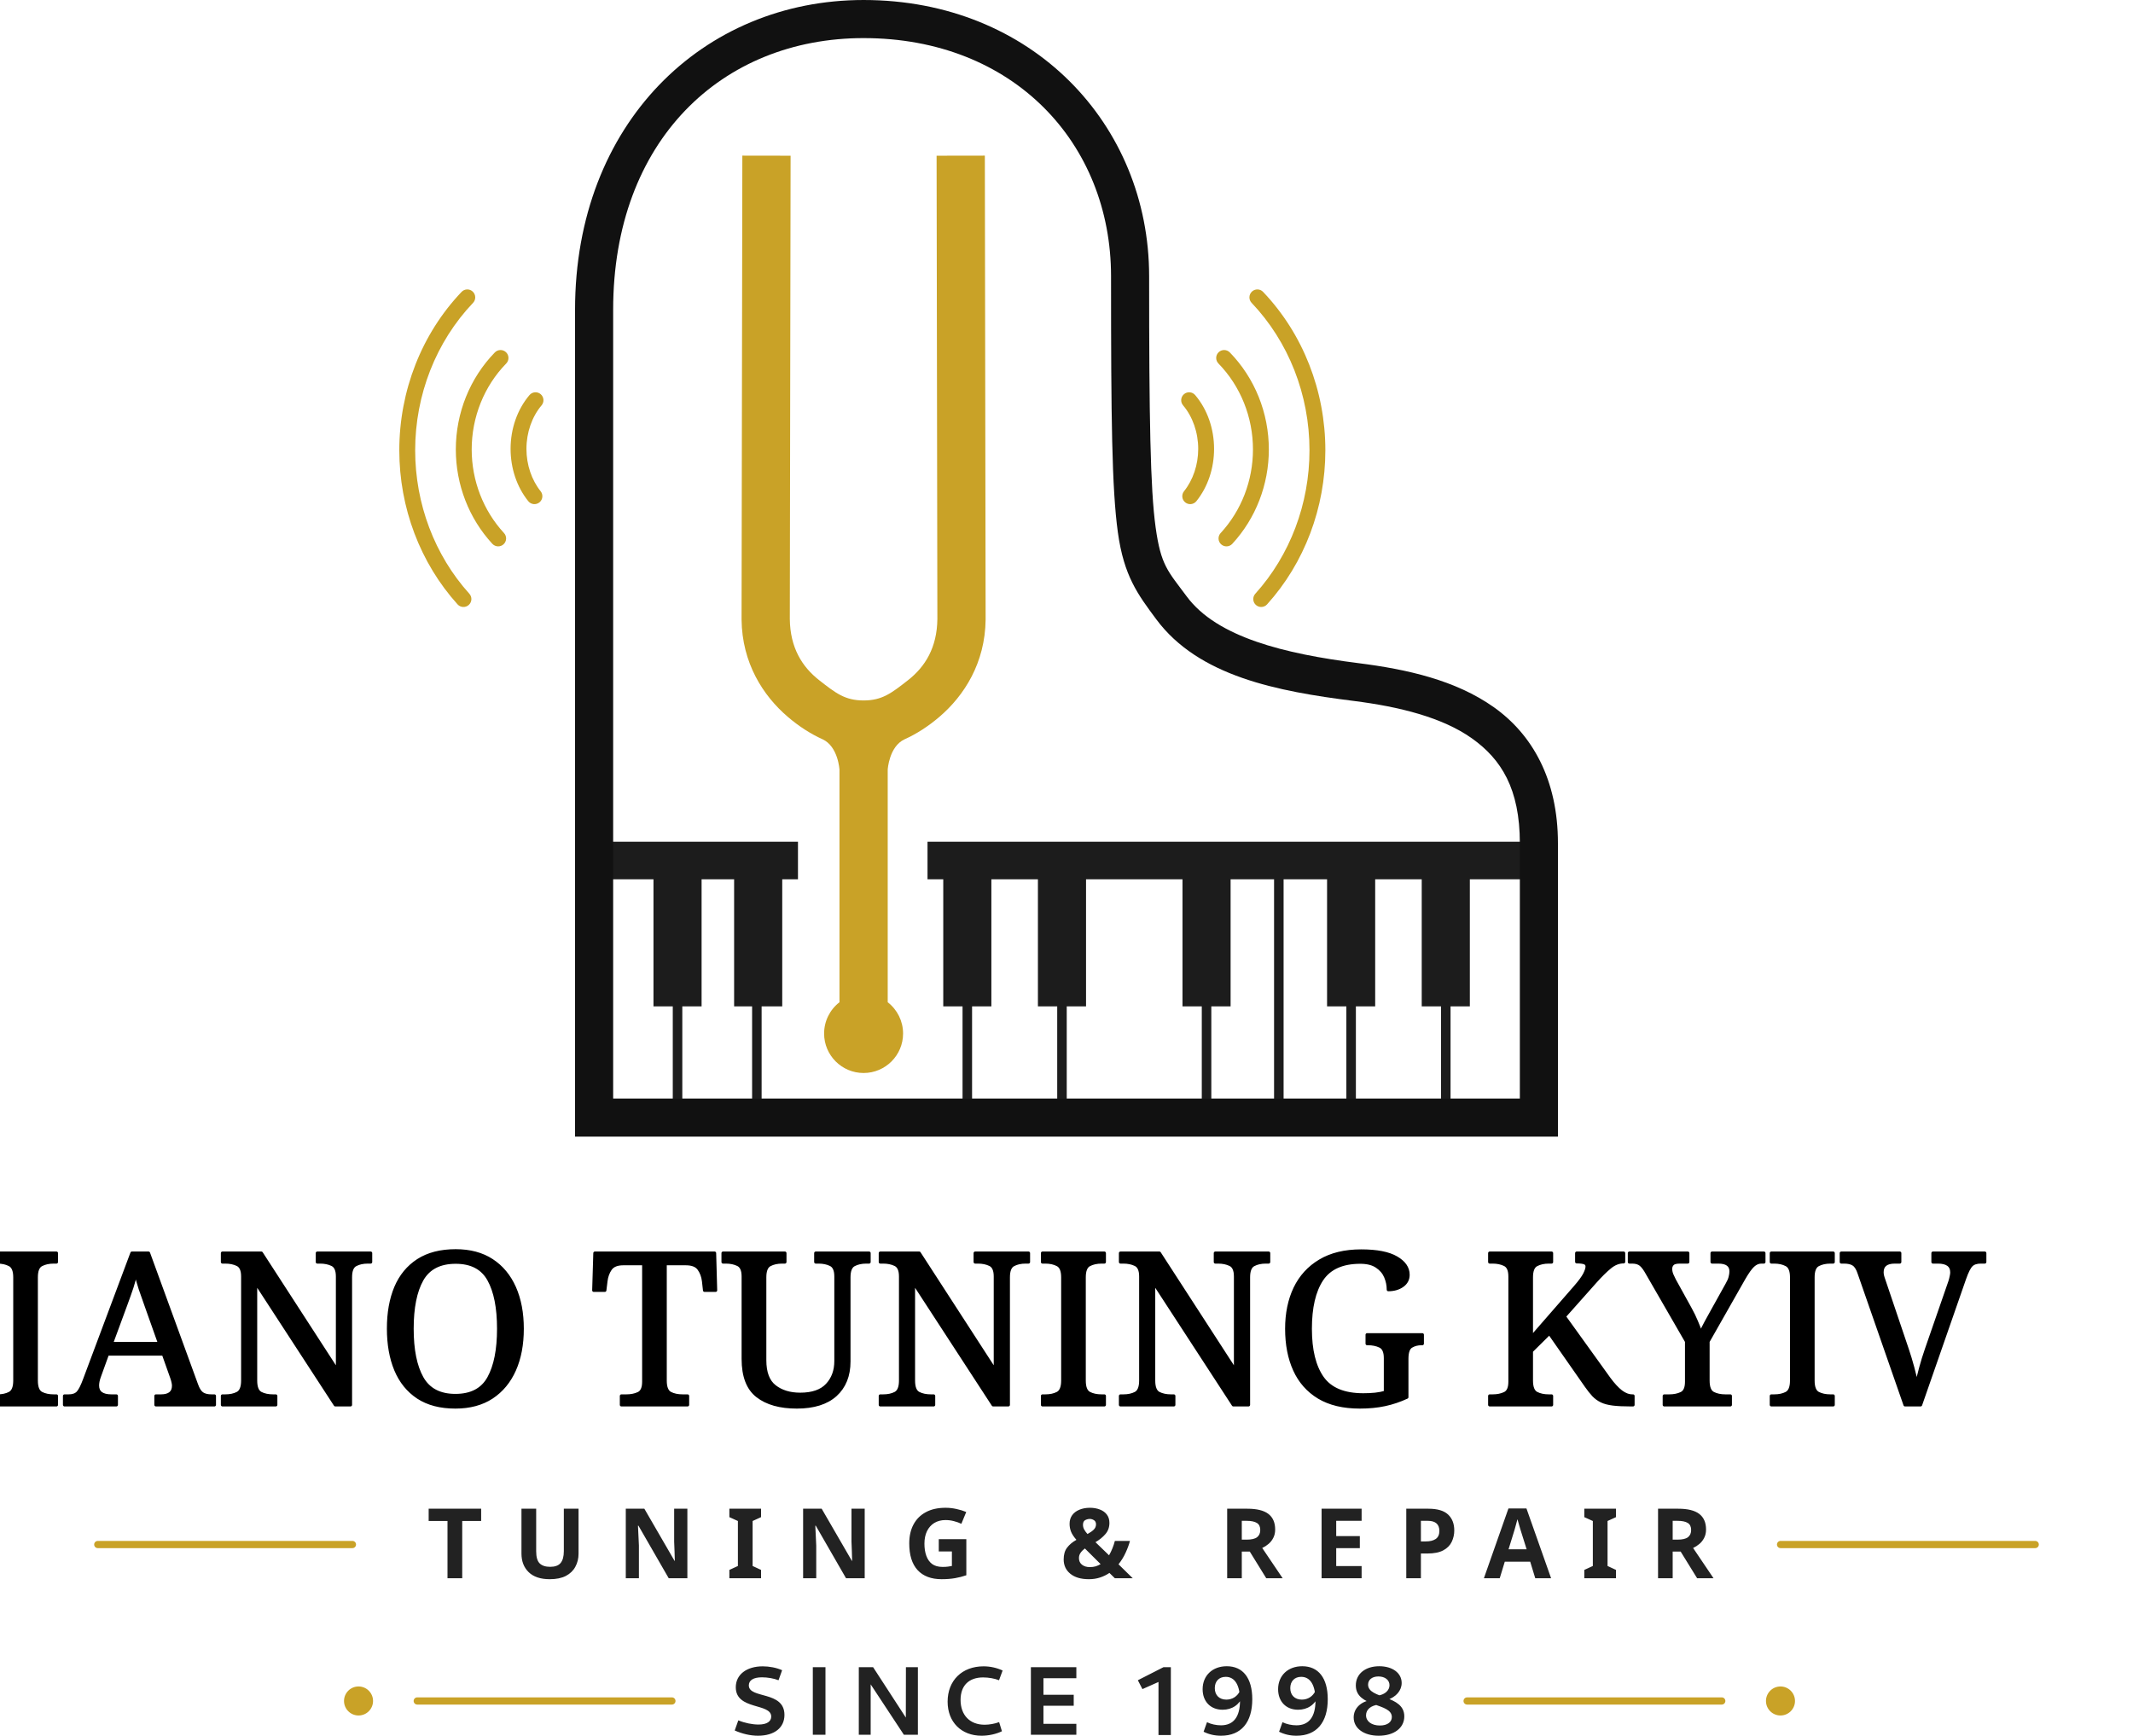
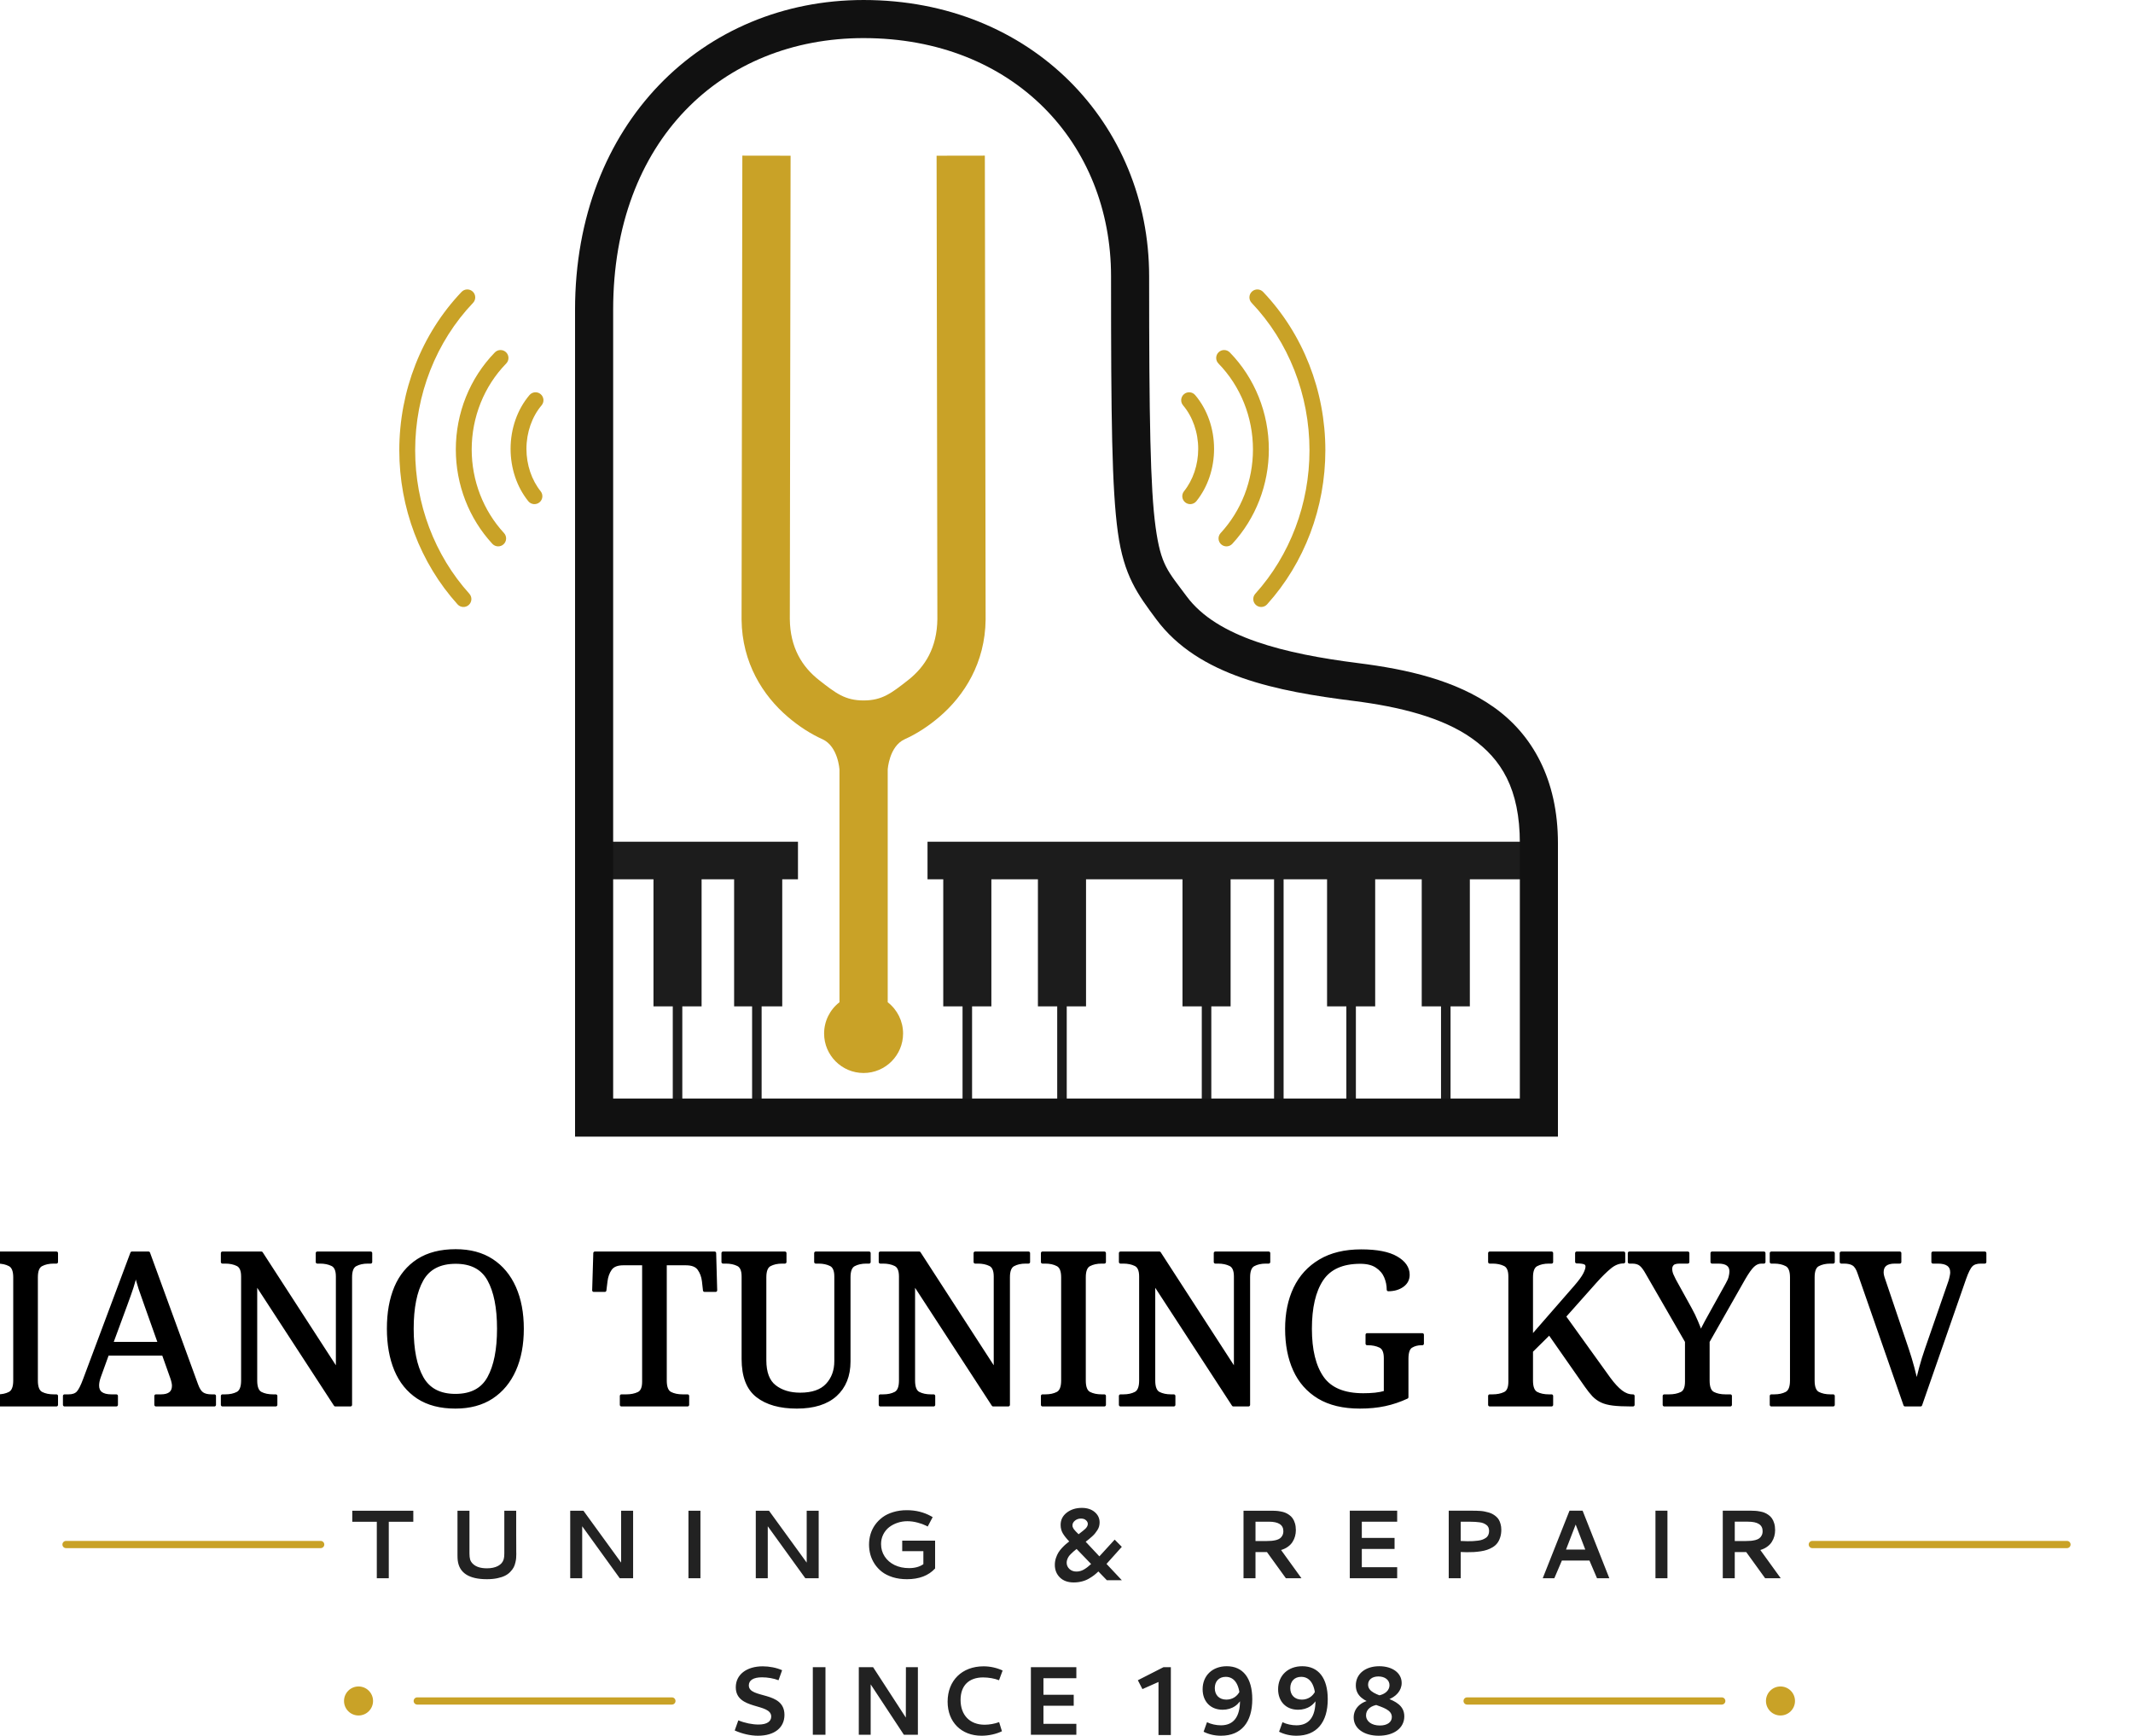
<svg xmlns="http://www.w3.org/2000/svg" width="355.555mm" height="289.365mm" viewBox="0 0 355.555 289.365" version="1.1" id="svg1" xml:space="preserve">
  <defs id="defs1" />
  <g id="layer1" transform="translate(57.89257,37.93945)">
    <path id="path10-0" style="fill:none;stroke:#f8f5ef;stroke-width:8.043;stroke-dasharray:none;stroke-opacity:1" d="m -291.136,129.214 7.9e-4,77.294 c -7.9e-4,11.834 -11.181,17.726 -16.32,17.726 -5.139,0 -16.192,-5.716 -16.32,-17.726 l 0.128,-77.294" />
    <path id="path13" style="fill:#c9a227;stroke:none;stroke-width:0.238;stroke-dasharray:none;fill-opacity:1" d="m 92.644,134.365 c -1e-5,-2.04 -0.946,-3.965 -2.561,-5.212 V 90.367 c 0,0 0.219,-3.843 2.802,-5.049 1.969,-0.884 3.938,-2.14 5.832,-3.763 4.121,-3.529 7.609,-8.974 7.686,-16.206 v -0.025 l -0.129,-77.318 -8.043,0.013 0.129,77.244 c -0.051,4.779 -2.055,7.971 -4.875,10.182 -2.792,2.19 -4.34,3.393 -7.423,3.393 -3.083,-2e-6 -4.631,-1.202 -7.423,-3.393 -2.82,-2.212 -4.824,-5.404 -4.875,-10.182 l 0.129,-77.244 -8.043,-0.013 -0.129,77.318 v 0.025 c 0.077,7.232 3.565,12.676 7.686,16.206 1.894,1.622 3.863,2.879 5.832,3.763 2.583,1.206 2.802,5.049 2.802,5.049 V 129.153 c -1.615,1.246 -2.561,3.171 -2.561,5.212 -1.1e-5,3.636 2.947,6.583 6.582,6.583 3.635,-1.9e-4 6.582,-2.947 6.582,-6.583 z" />
    <g id="g23" transform="translate(-16.58594)">
      <path id="path19" style="baseline-shift:baseline;display:inline;overflow:visible;vector-effect:none;fill:#1c1c1c;fill-opacity:1;enable-background:accumulate;stop-color:#000000" d="M 171.071,104.221 V 146.158 h 1.588 V 104.221 Z M 70.84,126.068 V 146.158 h 1.588 v -20.09 z m 13.223,0 V 146.158 h 1.587 v -20.09 z m 35.08,0 V 146.158 h 1.588 v -20.09 z m 15.78,0 V 146.158 h 1.588 v -20.09 z m 24.099,0 V 146.158 h 1.588 v -20.09 z m 24.099,0 V 146.158 h 1.588 v -20.09 z m 15.78,0 V 146.158 h 1.588 v -20.09 z" />
      <path id="rect13" style="opacity:1;fill:#1c1c1c;fill-opacity:1;stroke:none;stroke-width:7.006;stroke-dasharray:none" d="m 59.71,102.392 v 6.262 h 7.914 v 21.185 h 8.02 v -21.185 h 5.422 v 21.185 h 8.02 v -21.185 h 2.623 v -6.262 z" />
      <path id="rect13-0-8" style="opacity:1;fill:#1c1c1c;fill-opacity:1;stroke:none;stroke-width:7.095;stroke-dasharray:none" d="m 102.392,-113.304 h 6.262 v -2.623 h 21.185 v -8.02 h -21.185 v -7.76 h 21.185 v -8.02 h -21.185 v -16.079 h 21.185 v -8.02 h -21.185 v -16.079 h 21.185 v -8.02 h -21.185 v -7.76 h 21.185 v -8.02 h -21.185 v -11.511 h -6.262 z" transform="rotate(90)" />
    </g>
    <path style="baseline-shift:baseline;display:inline;overflow:visible;opacity:1;vector-effect:none;fill:#111111;enable-background:accumulate;stop-color:#000000;stop-opacity:1;fill-opacity:1" d="m 86.062,-37.939 c -26.763,-2e-6 -48.098,20.584 -48.098,51.639 V 151.557 h 163.84 v -48.91 c 0,-10.654 -4.296,-18.157 -10.688,-22.684 -6.391,-4.526 -14.502,-6.326 -22.584,-7.346 -12.311,-1.553 -23.559,-4.314 -28.598,-11.107 -3.174,-4.28 -4.313,-5.16 -5.197,-11.566 -0.884,-6.406 -1.078,-18.141 -1.078,-41.832 0,-25.355 -19.555,-46.051 -47.598,-46.051 z m 0,6.352 c 24.991,-2e-6 41.248,17.535 41.248,39.699 0,23.72 0.132,35.419 1.137,42.699 1.005,7.28 3.316,10.338 6.389,14.48 7.081,9.547 20.234,12.027 32.902,13.625 7.647,0.965 14.786,2.744 19.709,6.23 4.923,3.487 8.008,8.431 8.008,17.5 v 42.561 H 44.316 V 13.699 c -1e-6,-28.236 18.147,-45.287 41.746,-45.287 z" id="rect1" />
    <path id="path18-8" style="baseline-shift:baseline;display:inline;overflow:visible;vector-effect:none;fill:#c9a227;stroke-linecap:round;stroke-linejoin:round;enable-background:accumulate;stop-color:#000000;fill-opacity:1" d="m 1.872,243.224 a 2.419,2.419 0 0 0 -2.419,2.419 2.419,2.419 0 0 0 2.419,2.419 2.419,2.419 0 0 0 2.419,-2.419 2.419,2.419 0 0 0 -2.419,-2.419 z m 237.028,0 a 2.419,2.419 0 0 0 -2.419,2.419 2.419,2.419 0 0 0 2.419,2.419 2.419,2.419 0 0 0 2.419,-2.419 2.419,2.419 0 0 0 -2.419,-2.419 z M 11.661,245.042 a 0.6,0.6 0 0 0 -0.602,0.6 0.6,0.6 0 0 0 0.602,0.602 H 54.11 a 0.6,0.6 0 0 0 0.6,-0.602 0.6,0.6 0 0 0 -0.6,-0.6 z m 175.001,0 a 0.6,0.6 0 0 0 -0.599,0.6 0.6,0.6 0 0 0 0.599,0.602 h 42.449 a 0.6,0.6 0 0 0 0.602,-0.602 0.6,0.6 0 0 0 -0.602,-0.6 z" />
    <path id="path5" style="baseline-shift:baseline;display:inline;overflow:visible;opacity:1;vector-effect:none;fill:#c9a227;stroke-linecap:round;stroke-linejoin:round;enable-background:accumulate;stop-color:#000000;stop-opacity:1;fill-opacity:1" d="M 19.971,10.315 A 1.323,1.323 0 0 0 19.045,10.726 C 12.396,17.708 8.668,27.215 8.668,37.13 c -3e-6,9.567 3.47,18.768 9.711,25.688 a 1.323,1.323 0 0 0 1.869,0.098 1.323,1.323 0 0 0 0.096,-1.869 c -5.786,-6.415 -9.031,-14.989 -9.031,-23.916 2.12e-4,-9.251 3.486,-18.109 9.648,-24.58 A 1.323,1.323 0 0 0 20.914,10.679 1.323,1.323 0 0 0 19.971,10.315 Z m 5.556,10.102 a 1.323,1.323 0 0 0 -0.932,0.398 c -4.169,4.278 -6.506,10.103 -6.506,16.176 -2e-6,5.86 2.177,11.496 6.09,15.734 a 1.323,1.323 0 0 0 1.869,0.076 1.323,1.323 0 0 0 0.074,-1.871 c -3.451,-3.739 -5.387,-8.735 -5.387,-13.939 1.27e-4,-5.393 2.078,-10.557 5.754,-14.328 a 1.323,1.323 0 0 0 -0.023,-1.871 1.323,1.323 0 0 0 -0.939,-0.375 z m 6.706,7.358 a 1.323,1.323 0 0 0 -1.865,0.152 c -2.041,2.406 -3.15,5.622 -3.15,8.967 -10e-7,3.228 1.034,6.339 2.947,8.721 a 1.323,1.323 0 0 0 1.859,0.203 1.323,1.323 0 0 0 0.203,-1.859 c -1.495,-1.861 -2.365,-4.407 -2.365,-7.064 5.6e-5,-2.754 0.934,-5.382 2.523,-7.256 a 1.323,1.323 0 0 0 -0.152,-1.863 z" />
-     <g id="g5">
-       <path style="baseline-shift:baseline;display:inline;overflow:visible;vector-effect:none;fill:#c9a227;stroke-linecap:round;stroke-linejoin:round;enable-background:accumulate;stop-color:#000000;fill-opacity:1" d="m -41.594,218.959 a 0.6,0.6 0 0 0 -0.602,0.6 0.6,0.6 0 0 0 0.602,0.602 H 0.855 a 0.6,0.6 0 0 0 0.6,-0.602 0.6,0.6 0 0 0 -0.6,-0.6 z" id="path18" />
-       <path style="baseline-shift:baseline;display:inline;overflow:visible;vector-effect:none;fill:#c9a227;stroke-linecap:round;stroke-linejoin:round;enable-background:accumulate;stop-color:#000000;fill-opacity:1" d="m 238.916,218.959 a 0.6,0.6 0 0 0 -0.602,0.6 0.6,0.6 0 0 0 0.602,0.602 h 42.449 a 0.6,0.6 0 0 0 0.6,-0.602 0.6,0.6 0 0 0 -0.6,-0.6 z" id="path16" />
+     <g id="g1" transform="translate(5.291677)">
+       <path style="baseline-shift:baseline;display:inline;overflow:visible;vector-effect:none;fill:#c9a227;fill-opacity:1;stroke-linecap:round;stroke-linejoin:round;enable-background:accumulate;stop-color:#000000" d="m -52.177,218.959 a 0.6,0.6 0 0 0 -0.602,0.6 0.6,0.6 0 0 0 0.602,0.602 h 42.449 a 0.6,0.6 0 0 0 0.6,-0.602 0.6,0.6 0 0 0 -0.6,-0.6 z" id="path18" />
+       <path style="baseline-shift:baseline;display:inline;overflow:visible;vector-effect:none;fill:#c9a227;fill-opacity:1;stroke-linecap:round;stroke-linejoin:round;enable-background:accumulate;stop-color:#000000" d="m 238.916,218.959 a 0.6,0.6 0 0 0 -0.602,0.6 0.6,0.6 0 0 0 0.602,0.602 h 42.449 a 0.6,0.6 0 0 0 0.6,-0.602 0.6,0.6 0 0 0 -0.6,-0.6 z" id="path16" />
    </g>
    <path style="opacity:0.74;fill:none;stroke:#aad400;stroke-width:2.646;stroke-linecap:round;stroke-linejoin:round;stroke-dasharray:none" d="m -323.465,113.21 c -1.815,2.14 -2.837,5.062 -2.837,8.111 0,2.942 0.952,5.77 2.656,7.892" id="path21" />
    <path style="opacity:0.74;fill:none;stroke:#aad400;stroke-width:2.646;stroke-linecap:round;stroke-linejoin:round;stroke-dasharray:none" d="m -328.948,106.167 c -3.922,4.024 -6.131,9.518 -6.131,15.251 0,5.532 2.057,10.85 5.739,14.838" id="path22" />
    <path style="opacity:0.74;fill:none;stroke:#aad400;stroke-width:2.646;stroke-linecap:round;stroke-linejoin:round;stroke-dasharray:none" d="m -334.839,95.719 c -6.406,6.727 -10.012,15.909 -10.012,25.492 0,9.247 3.358,18.135 9.372,24.802" id="path23" />
    <path id="path24" style="baseline-shift:baseline;display:inline;overflow:visible;opacity:1;vector-effect:none;fill:#c9a227;stroke-linecap:round;stroke-linejoin:round;enable-background:accumulate;stop-color:#000000;stop-opacity:1;fill-opacity:1" d="m 151.731,10.315 a 1.323,1.323 0 0 1 0.926,0.41 c 6.649,6.983 10.377,16.489 10.377,26.404 0,9.567 -3.47,18.768 -9.711,25.688 a 1.323,1.323 0 0 1 -1.869,0.098 1.323,1.323 0 0 1 -0.096,-1.869 c 5.786,-6.415 9.031,-14.989 9.031,-23.916 -2.1e-4,-9.251 -3.486,-18.109 -9.648,-24.58 a 1.323,1.323 0 0 1 0.047,-1.871 1.323,1.323 0 0 1 0.943,-0.363 z m -5.556,10.102 a 1.323,1.323 0 0 1 0.932,0.398 c 4.169,4.278 6.506,10.103 6.506,16.176 1e-5,5.86 -2.177,11.496 -6.09,15.734 a 1.323,1.323 0 0 1 -1.869,0.076 1.323,1.323 0 0 1 -0.074,-1.871 c 3.451,-3.739 5.387,-8.735 5.387,-13.939 -1.3e-4,-5.393 -2.078,-10.557 -5.754,-14.328 a 1.323,1.323 0 0 1 0.023,-1.871 1.323,1.323 0 0 1 0.939,-0.375 z m -6.706,7.358 a 1.323,1.323 0 0 1 1.865,0.152 c 2.041,2.406 3.15,5.622 3.15,8.967 0,3.228 -1.034,6.339 -2.947,8.721 a 1.323,1.323 0 0 1 -1.859,0.203 1.323,1.323 0 0 1 -0.203,-1.859 c 1.495,-1.861 2.365,-4.407 2.365,-7.064 -6e-5,-2.754 -0.934,-5.382 -2.523,-7.256 a 1.323,1.323 0 0 1 0.152,-1.863 z" />
    <text xml:space="preserve" style="font-size:16.933px;line-height:1.1;font-family:'Antykwa Torunska Condensed';-inkscape-font-specification:'Antykwa Torunska Condensed, ';text-align:center;letter-spacing:0px;word-spacing:0px;writing-mode:lr-tb;direction:ltr;text-anchor:middle;fill:#eef4d7;stroke-width:0.659;stroke-linecap:round;stroke-linejoin:round" x="-300.723" y="31.988" id="text1">
      <tspan id="tspan1" style="fill:#ff0000;stroke-width:0.659" x="-300.723" y="31.988">P</tspan>
    </text>
    <text xml:space="preserve" style="font-size:35.432px;line-height:1.1;font-family:'Antykwa Torunska Condensed';-inkscape-font-specification:'Antykwa Torunska Condensed, ';text-align:center;letter-spacing:0px;word-spacing:0px;writing-mode:lr-tb;direction:ltr;text-anchor:middle;fill:#000000;stroke-width:0.529;stroke-linecap:round;stroke-linejoin:round;stroke-dasharray:none;stroke:#000000" x="118.734" y="196.274" id="text3">
      <tspan id="tspan3" style="font-style:normal;font-variant:normal;font-weight:normal;font-stretch:normal;font-family:Georgia;-inkscape-font-specification:Georgia;opacity:1;fill:#000000;stroke:#000000;stroke-width:0.529;stroke-dasharray:none" x="118.734" y="196.274">PIANO TUNING KYIV</tspan>
    </text>
-     <text xml:space="preserve" style="font-style:normal;font-variant:normal;font-weight:normal;font-stretch:normal;font-size:16.228px;line-height:1.1;font-family:Georgia;-inkscape-font-specification:Georgia;text-align:start;letter-spacing:5.027px;word-spacing:3.175px;writing-mode:lr-tb;direction:ltr;text-anchor:start;opacity:1;fill:#222222;stroke:none;stroke-width:0.738;stroke-linecap:round;stroke-linejoin:round;stroke-dasharray:none;fill-opacity:1" x="13.234" y="225.183" id="text4">
-       <tspan id="tspan4" style="font-style:normal;font-variant:normal;font-weight:bold;font-stretch:normal;font-size:16.228px;font-family:Cantarell;-inkscape-font-specification:'Cantarell Bold';letter-spacing:5.027px;word-spacing:3.175px;stroke-width:0.738;fill:#222222;fill-opacity:1" x="13.234" y="225.183">TUNING &amp; REPAIR</tspan>
-     </text>
+     <path style="font-weight:bold;font-size:16.228px;line-height:1.1;font-family:Cantarell;-inkscape-font-specification:'Cantarell Bold';letter-spacing:5.027px;word-spacing:3.175px;fill:#222222;stroke-width:0.738;stroke-linecap:round;stroke-linejoin:round" d="M 0.829,213.923 H 11.003 v 1.838 H 6.914 v 9.421 H 4.918 v -9.421 H 0.829 Z M 23.272,225.341 q -4.485,0 -4.865,-3.138 -0.04,-0.341 -0.04,-0.864 v -0.103 -7.314 h 1.997 v 7.139 q 0,0.594 0.111,0.998 0.119,0.396 0.468,0.729 0.769,0.737 2.33,0.737 1.117,0 1.854,-0.396 0.737,-0.396 0.943,-1.117 0.103,-0.349 0.103,-0.951 v -7.139 h 1.981 q 0,2.472 0,4.049 0.008,1.569 0.008,2.013 0,0.436 0,0.705 0.008,0.269 0.008,0.444 0,0.372 -0.024,0.674 -0.016,0.293 -0.127,0.753 -0.103,0.46 -0.293,0.816 -0.182,0.349 -0.555,0.737 -0.364,0.388 -0.872,0.642 -0.499,0.254 -1.276,0.42 -0.777,0.166 -1.751,0.166 z m 13.886,-11.418 h 2.203 l 6.284,8.653 v -8.653 h 1.997 v 11.26 h -2.227 l -6.26,-8.669 v 8.669 h -1.997 z m 19.71,0 h 1.997 v 11.26 h -1.997 z m 11.223,0 h 2.203 l 6.284,8.653 v -8.653 h 1.997 v 11.26 h -2.227 l -6.26,-8.669 v 8.669 h -1.997 z m 29.892,9.627 q -1.64,1.791 -4.691,1.791 -1.299,0 -2.377,-0.333 -1.07,-0.341 -1.791,-0.895 -0.721,-0.563 -1.22,-1.315 -0.491,-0.753 -0.713,-1.561 -0.222,-0.816 -0.222,-1.672 0,-0.895 0.246,-1.727 0.246,-0.832 0.761,-1.561 0.523,-0.729 1.252,-1.268 0.737,-0.547 1.775,-0.856 1.038,-0.317 2.266,-0.317 2.242,0 4.033,0.998 l 0.277,0.158 -0.832,1.569 -0.285,-0.151 q -0.563,-0.285 -1.41,-0.507 -0.848,-0.23 -1.704,-0.23 -0.84,0 -1.624,0.261 -0.784,0.261 -1.403,0.737 -0.61,0.475 -0.983,1.212 -0.364,0.729 -0.364,1.601 0,1.149 0.602,2.068 0.602,0.919 1.664,1.434 1.07,0.507 2.401,0.507 1.458,0 2.385,-0.658 v -2.163 h -3.526 v -1.759 h 5.483 z m 27.421,-7.678 q 0,0.341 -0.087,0.666 -0.087,0.325 -0.293,0.634 -0.206,0.309 -0.38,0.531 -0.166,0.214 -0.507,0.523 -0.341,0.301 -0.507,0.436 -0.158,0.135 -0.547,0.436 l 2.282,2.433 2.551,-2.789 1.189,1.204 -2.551,2.845 2.551,2.718 h -2.496 l -1.41,-1.458 q -0.38,0.364 -0.729,0.634 -0.349,0.269 -0.872,0.571 -0.515,0.301 -1.157,0.46 -0.642,0.166 -1.355,0.166 -1.458,0 -2.306,-0.832 -0.84,-0.832 -0.84,-2.1 0,-0.571 0.174,-1.117 0.182,-0.547 0.42,-0.935 0.238,-0.388 0.61,-0.784 0.372,-0.396 0.618,-0.602 0.246,-0.214 0.578,-0.468 -0.681,-0.705 -1.062,-1.331 -0.372,-0.626 -0.372,-1.426 0,-1.252 1.022,-2.044 1.03,-0.792 2.512,-0.792 1.323,0 2.139,0.689 0.824,0.689 0.824,1.735 z m -3.098,-0.642 q -0.594,0 -1.014,0.349 -0.412,0.341 -0.412,0.777 0,0.111 0.016,0.214 0.024,0.095 0.087,0.214 0.063,0.111 0.111,0.19 0.048,0.071 0.166,0.206 0.119,0.127 0.174,0.198 0.063,0.063 0.23,0.23 0.166,0.166 0.238,0.238 0.935,-0.713 1.149,-0.935 0.388,-0.396 0.388,-0.784 0,-0.349 -0.309,-0.618 -0.301,-0.277 -0.824,-0.277 z m -0.737,5.071 q -0.333,0.261 -0.523,0.428 -0.19,0.158 -0.436,0.412 -0.246,0.246 -0.38,0.452 -0.127,0.198 -0.222,0.46 -0.095,0.261 -0.095,0.539 0,0.61 0.46,1.046 0.46,0.428 1.165,0.428 0.666,0 1.252,-0.341 0.594,-0.349 1.196,-0.919 z m 36.549,-3.154 q 0,0.539 -0.135,1.03 -0.127,0.483 -0.412,0.935 -0.277,0.452 -0.769,0.808 -0.483,0.357 -1.149,0.555 l 3.399,4.707 h -2.599 l -3.154,-4.366 h -1.91 v 4.366 h -1.997 v -11.26 h 4.794 q 0.357,0 0.65,0.024 0.301,0.016 0.721,0.095 0.428,0.071 0.753,0.198 0.333,0.127 0.681,0.372 0.357,0.246 0.586,0.578 0.238,0.325 0.388,0.832 0.151,0.499 0.151,1.125 z m -6.727,-1.395 v 3.225 h 1.838 q 0.475,0 0.84,-0.032 0.364,-0.032 0.753,-0.127 0.388,-0.103 0.634,-0.277 0.254,-0.174 0.412,-0.483 0.166,-0.309 0.166,-0.729 0,-1.577 -2.433,-1.577 z m 15.716,9.429 v -11.26 h 7.9 v 1.838 h -5.895 v 2.702 h 5.459 v 1.838 h -5.459 v 3.043 h 5.895 v 1.838 z m 16.493,-11.26 h 4.041 q 0.349,0 0.594,0.008 0.246,0 0.65,0.032 0.412,0.032 0.705,0.095 0.301,0.056 0.681,0.166 0.388,0.111 0.658,0.269 0.277,0.151 0.563,0.396 0.293,0.246 0.468,0.555 0.174,0.301 0.285,0.721 0.119,0.42 0.119,0.927 0,0.713 -0.19,1.284 -0.182,0.571 -0.483,0.959 -0.293,0.388 -0.761,0.674 -0.46,0.277 -0.935,0.436 -0.468,0.158 -1.093,0.254 -0.626,0.087 -1.149,0.119 -0.515,0.024 -1.181,0.024 -0.325,0 -0.975,-0.032 v 4.374 h -1.997 z m 1.997,1.838 v 3.209 q 0.618,0.04 1.117,0.04 0.539,0 0.927,-0.016 0.396,-0.024 0.84,-0.079 0.452,-0.056 0.753,-0.174 0.309,-0.119 0.571,-0.301 0.261,-0.182 0.388,-0.468 0.135,-0.285 0.135,-0.666 0,-0.341 -0.111,-0.594 -0.111,-0.261 -0.341,-0.42 -0.222,-0.166 -0.491,-0.277 -0.261,-0.111 -0.642,-0.158 -0.372,-0.056 -0.713,-0.071 -0.341,-0.024 -0.792,-0.024 z m 18.133,-1.838 h 2.187 l 4.453,11.26 h -2.052 l -1.26,-2.948 h -4.596 l -1.26,2.948 h -1.933 z m 2.631,6.482 -1.601,-4.176 -1.609,4.176 z m 11.699,-6.482 h 1.997 v 11.26 h -1.997 z m 19.947,3.225 q 0,0.539 -0.135,1.03 -0.127,0.483 -0.412,0.935 -0.277,0.452 -0.769,0.808 -0.483,0.357 -1.149,0.555 l 3.399,4.707 h -2.599 l -3.154,-4.366 h -1.91 v 4.366 h -1.997 v -11.26 h 4.794 q 0.357,0 0.65,0.024 0.301,0.016 0.721,0.095 0.428,0.071 0.753,0.198 0.333,0.127 0.681,0.372 0.357,0.246 0.586,0.578 0.238,0.325 0.388,0.832 0.151,0.499 0.151,1.125 z m -6.727,-1.395 v 3.225 h 1.838 q 0.475,0 0.84,-0.032 0.364,-0.032 0.753,-0.127 0.388,-0.103 0.634,-0.277 0.254,-0.174 0.412,-0.483 0.166,-0.309 0.166,-0.729 0,-1.577 -2.433,-1.577 z" id="text4" aria-label="TUNING &amp; REPAIR" />
    <path style="font-weight:bold;font-size:16.228px;line-height:1.1;font-family:Cantarell;-inkscape-font-specification:'Cantarell Bold';letter-spacing:2.91px;word-spacing:0px;fill:#222222;stroke-width:0.738;stroke-linecap:round;stroke-linejoin:round;fill-opacity:1" d="m 68.456,251.436 c 2.759,0 4.414,-1.347 4.414,-3.473 0,-4.057 -5.939,-2.645 -5.939,-4.917 0,-0.876 0.795,-1.347 2.191,-1.347 0.941,0 1.964,0.179 2.759,0.487 l 0.6,-1.671 c -0.941,-0.422 -2.126,-0.649 -3.229,-0.649 -2.694,0 -4.495,1.379 -4.495,3.489 0,3.846 5.907,2.596 5.907,4.885 0,0.811 -0.714,1.331 -2.11,1.331 -1.022,0 -2.272,-0.243 -3.375,-0.698 l -0.6,1.688 c 1.201,0.536 2.58,0.876 3.878,0.876 z m 9.142,-0.162 h 2.11 v -11.262 h -2.11 z m 7.665,0 H 87.243 v -8.779 l -0.195,0.081 5.728,8.698 h 2.337 v -11.262 h -1.996 l -0.016,8.877 0.26,-0.081 -5.712,-8.795 h -2.385 z m 20.469,0.162 c 1.168,0 2.434,-0.276 3.392,-0.746 l -0.471,-1.525 c -0.714,0.276 -1.639,0.438 -2.418,0.438 -2.467,0 -4.008,-1.607 -4.008,-4.138 0,-2.402 1.396,-3.749 3.765,-3.749 0.893,0 1.915,0.178 2.645,0.471 l 0.6,-1.623 c -0.974,-0.454 -2.077,-0.698 -3.181,-0.698 -3.57,0 -5.988,2.353 -5.988,5.891 0,3.408 2.288,5.68 5.663,5.68 z m 8.217,-0.162 h 7.578 v -1.818 h -5.485 v -3.018 h 5.047 v -1.834 h -5.047 v -2.759 h 5.485 v -1.834 h -7.578 z m 21.27,0.049 h 2.061 v -11.311 h -1.233 l -4.268,2.175 0.763,1.477 3.327,-1.477 -0.649,-0.665 z m 11.381,-11.473 c -2.385,0 -4.024,1.558 -4.024,3.83 0,2.077 1.347,3.424 3.327,3.424 1.59,0 2.84,-0.844 3.392,-2.337 l -0.487,-0.828 c -0.422,0.941 -1.282,1.477 -2.272,1.477 -1.185,0 -1.931,-0.746 -1.931,-1.915 0,-1.136 0.698,-1.882 1.818,-1.882 1.542,0 2.385,1.412 2.385,3.943 0,2.726 -1.071,4.138 -3.181,4.138 -0.763,0 -1.639,-0.179 -2.321,-0.519 l -0.568,1.59 c 0.876,0.438 1.834,0.665 2.905,0.665 3.359,0 5.209,-2.223 5.209,-6.085 0,-3.538 -1.558,-5.501 -4.252,-5.501 z m 12.582,0 c -2.385,0 -4.024,1.558 -4.024,3.83 0,2.077 1.347,3.424 3.327,3.424 1.59,0 2.84,-0.844 3.392,-2.337 l -0.487,-0.828 c -0.422,0.941 -1.282,1.477 -2.272,1.477 -1.185,0 -1.931,-0.746 -1.931,-1.915 0,-1.136 0.698,-1.882 1.818,-1.882 1.542,0 2.385,1.412 2.385,3.943 0,2.726 -1.071,4.138 -3.181,4.138 -0.763,0 -1.639,-0.179 -2.321,-0.519 l -0.568,1.59 c 0.876,0.438 1.834,0.665 2.905,0.665 3.359,0 5.209,-2.223 5.209,-6.085 0,-3.538 -1.558,-5.501 -4.252,-5.501 z m 12.744,11.587 c 2.564,0 4.268,-1.298 4.268,-3.229 0,-3.635 -6.037,-2.84 -6.037,-5.29 0,-0.811 0.665,-1.363 1.72,-1.363 1.087,0 1.85,0.584 1.85,1.46 0,0.86 -0.763,1.542 -1.866,1.72 l 1.46,0.746 c 1.525,-0.503 2.434,-1.59 2.434,-2.84 0,-1.671 -1.542,-2.791 -3.732,-2.791 -2.353,0 -3.911,1.298 -3.911,3.197 0,3.716 6.004,2.856 6.004,5.274 0,0.844 -0.746,1.412 -1.996,1.412 -1.363,0 -2.304,-0.682 -2.304,-1.704 0,-0.974 0.828,-1.655 2.142,-1.785 l -1.25,-0.779 c -1.801,0.276 -2.953,1.428 -2.953,2.921 0,1.818 1.688,3.051 4.171,3.051 z" id="text4-2" aria-label="SINCE 1998" />
    <text xml:space="preserve" style="font-style:normal;font-variant:normal;font-weight:normal;font-stretch:normal;font-size:16.228px;line-height:1.1;font-family:Georgia;-inkscape-font-specification:Georgia;text-align:start;letter-spacing:2.91px;word-spacing:0px;writing-mode:lr-tb;direction:ltr;text-anchor:start;fill:#aa0000;stroke:none;stroke-width:0.738;stroke-linecap:round;stroke-linejoin:round;stroke-dasharray:none" x="-387.49" y="78.572" id="text5">
      <tspan id="tspan5" style="font-style:normal;font-variant:normal;font-weight:bold;font-stretch:normal;font-size:16.228px;font-family:Cantarell;-inkscape-font-specification:'Cantarell Bold';letter-spacing:2.91px;word-spacing:0px;stroke-width:0.738" x="-387.49" y="78.572">SINCE 1998CANTARELL</tspan>
    </text>
  </g>
</svg>
